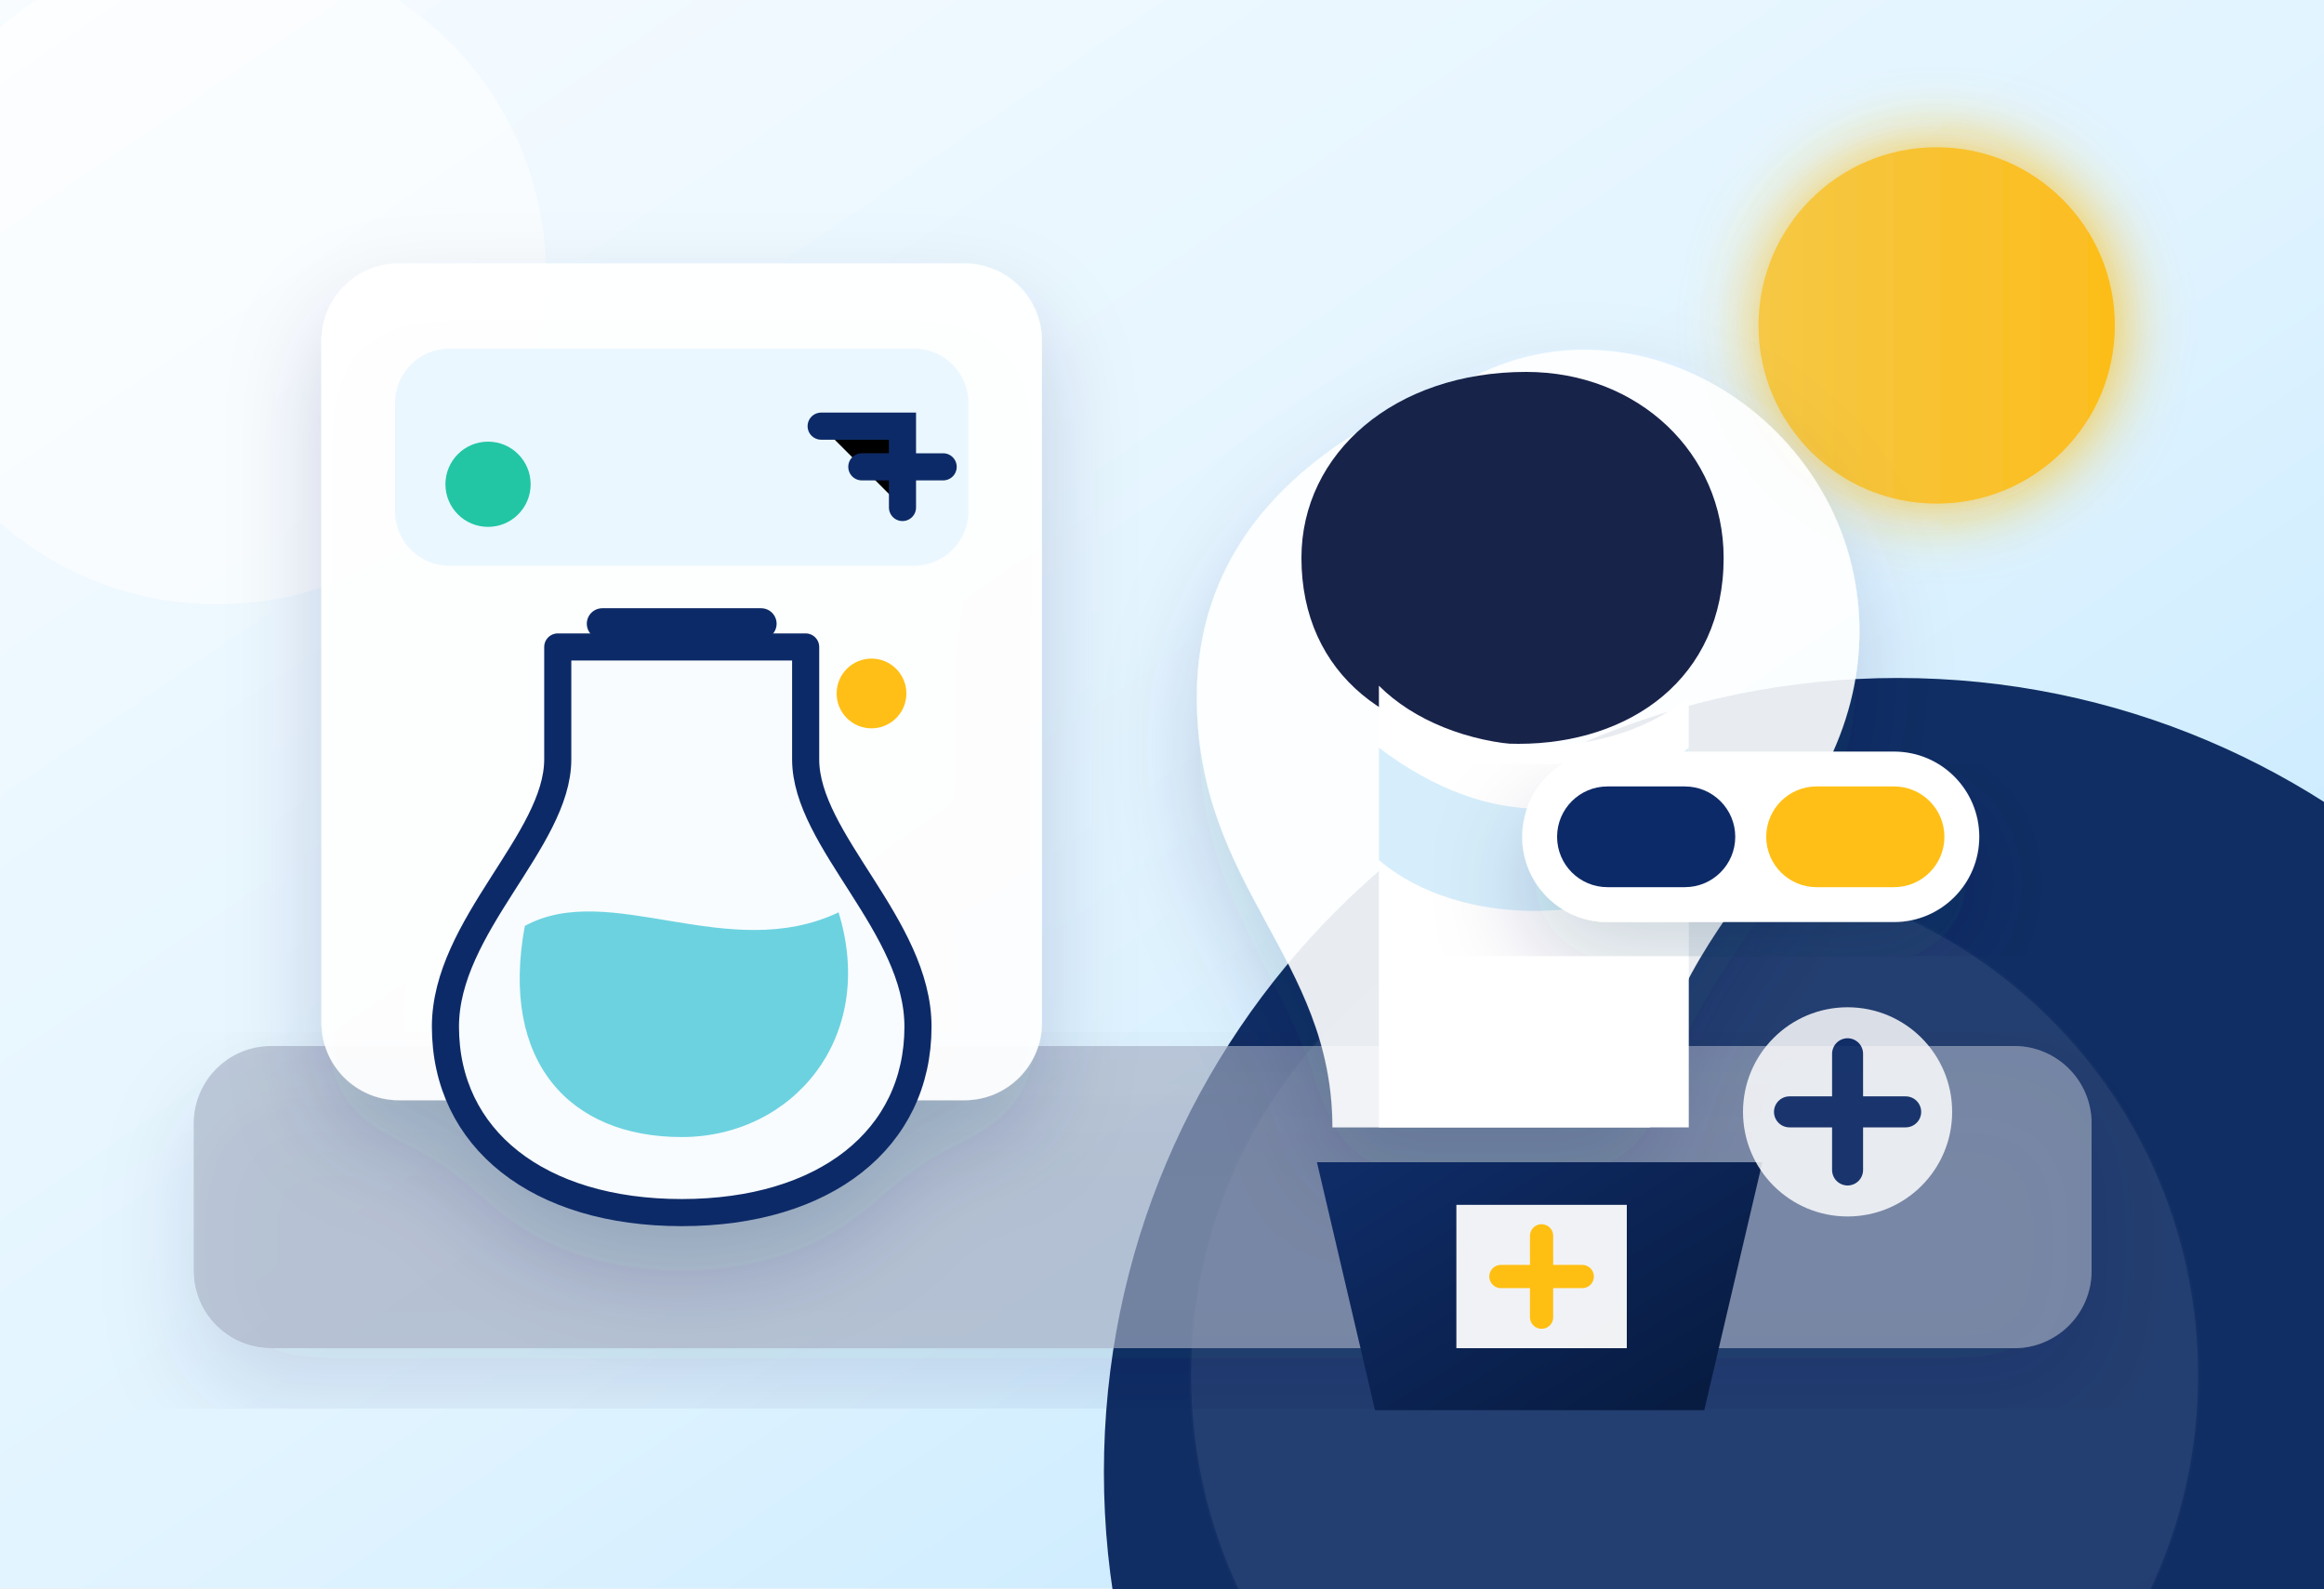
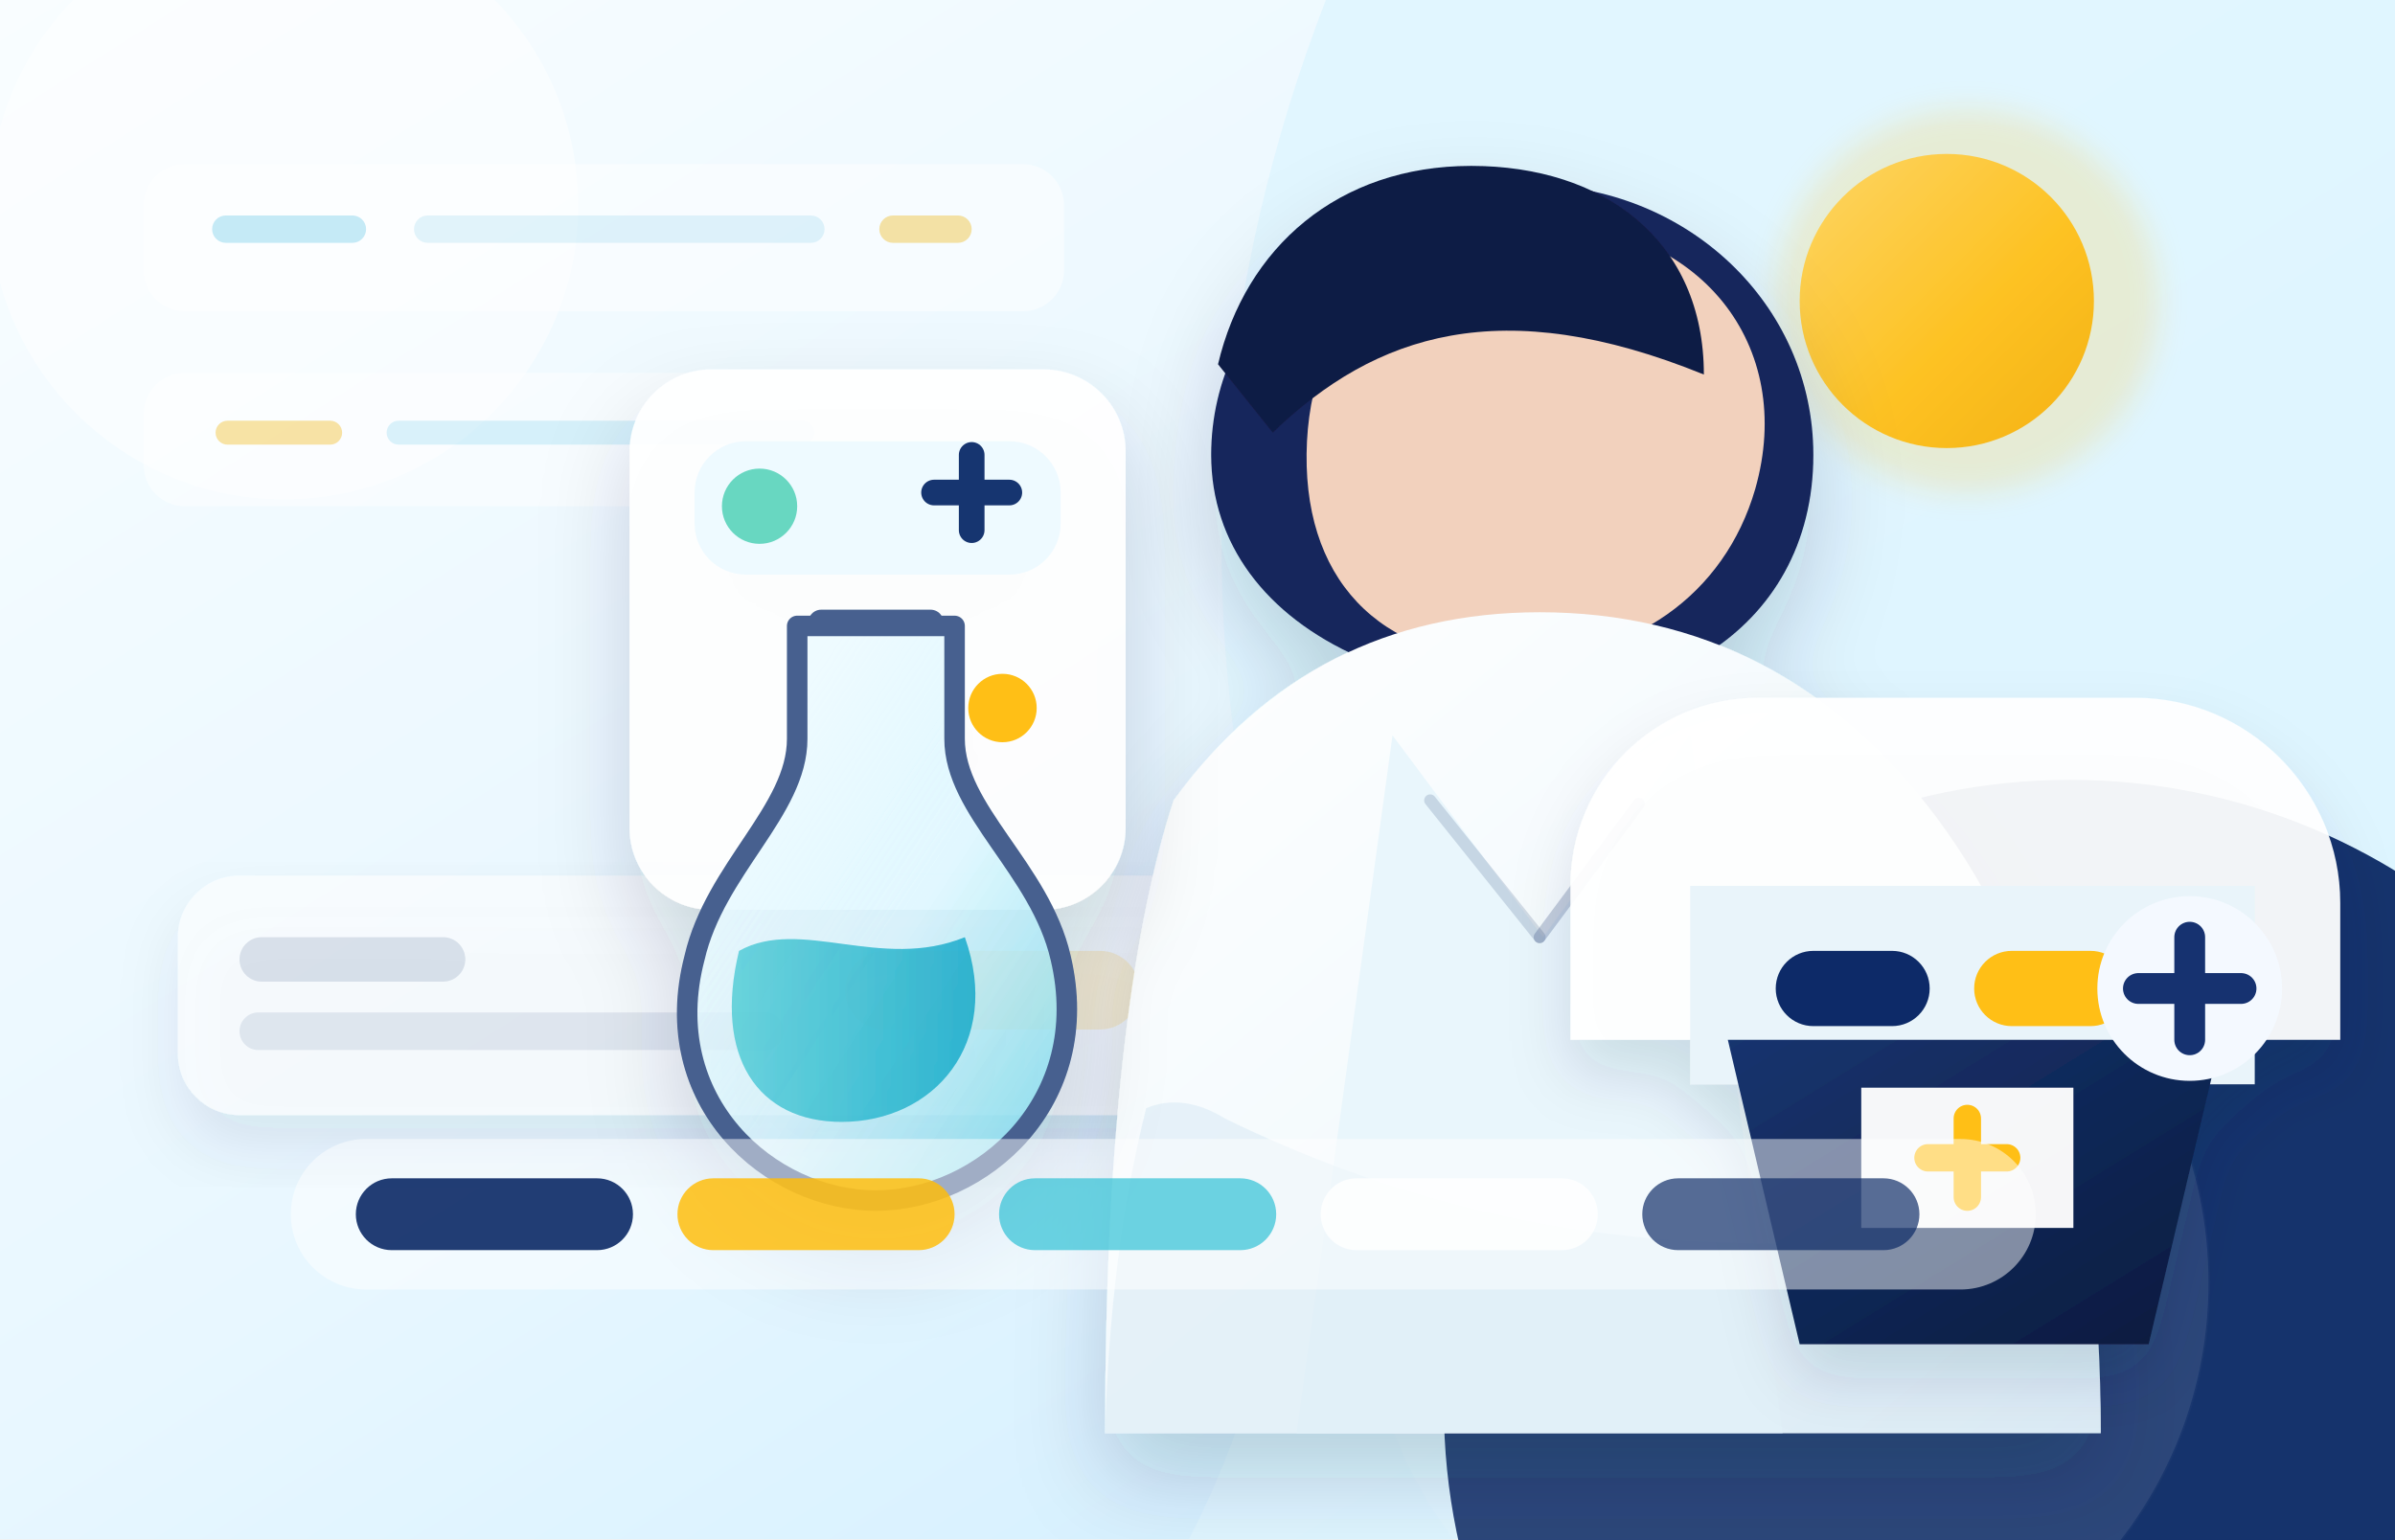
- <svg xmlns="http://www.w3.org/2000/svg" viewBox="0 0 1200 820" role="img" aria-labelledby="title desc">
+ <svg xmlns="http://www.w3.org/2000/svg" viewBox="0 0 1400 900" role="img" aria-labelledby="title desc">
  <defs>
-     <linearGradient id="sky" x1="0" x2="1" y1="0" y2="1">
-       <stop offset="0" stop-color="#f8fcff" />
-       <stop offset=".55" stop-color="#dff3ff" />
-       <stop offset="1" stop-color="#b9e4ff" />
+     <linearGradient id="bg" x1="0" x2="1" y1="0" y2="1">
+       <stop offset="0" stop-color="#f9fdff" />
+       <stop offset=".48" stop-color="#e8f7ff" />
+       <stop offset="1" stop-color="#c7ebff" />
    </linearGradient>
-     <linearGradient id="navy" x1="0" x2="1" y1=".1" y2="1">
-       <stop offset="0" stop-color="#0f2c67" />
+     <linearGradient id="navy" x1="0" x2="1" y1="0" y2="1">
+       <stop offset="0" stop-color="#18346f" />
      <stop offset="1" stop-color="#071a3d" />
    </linearGradient>
-     <linearGradient id="amber" x1="0" x2="1">
-       <stop offset="0" stop-color="#f8c331" />
-       <stop offset="1" stop-color="#ffb703" />
+     <linearGradient id="coat" x1="0" x2="1" y1="0" y2="1">
+       <stop offset="0" stop-color="#ffffff" />
+       <stop offset=".75" stop-color="#edf7fc" />
+       <stop offset="1" stop-color="#dbeaf5" />
    </linearGradient>
-     <filter id="softShadow" x="-20%" y="-20%" width="140%" height="140%">
-       <feDropShadow dx="0" dy="24" stdDeviation="24" flood-color="#0b2556" flood-opacity=".18" />
+     <linearGradient id="glass" x1="0" x2="1" y1="0" y2="1">
+       <stop offset="0" stop-color="#f8fdff" stop-opacity=".92" />
+       <stop offset=".55" stop-color="#d5f5ff" stop-opacity=".7" />
+       <stop offset="1" stop-color="#6bd6e9" stop-opacity=".82" />
+     </linearGradient>
+     <linearGradient id="liquid" x1="0" x2="1">
+       <stop offset="0" stop-color="#4fcbd6" />
+       <stop offset="1" stop-color="#11a8c8" />
+     </linearGradient>
+     <linearGradient id="amber" x1="0" x2="1" y1="0" y2="1">
+       <stop offset="0" stop-color="#ffd86b" />
+       <stop offset=".58" stop-color="#ffbf12" />
+       <stop offset="1" stop-color="#f2a900" />
+     </linearGradient>
+     <filter id="softShadow" x="-20%" y="-20%" width="140%" height="150%">
+       <feDropShadow dx="0" dy="26" stdDeviation="26" flood-color="#09204d" flood-opacity=".18" />
    </filter>
-     <filter id="glow" x="-60%" y="-60%" width="220%" height="220%">
-       <feGaussianBlur stdDeviation="18" result="blur" />
-       <feMerge>
-         <feMergeNode in="blur" />
-         <feMergeNode in="SourceGraphic" />
-       </feMerge>
+     <filter id="cardShadow" x="-20%" y="-20%" width="140%" height="150%">
+       <feDropShadow dx="0" dy="20" stdDeviation="18" flood-color="#082457" flood-opacity=".14" />
+     </filter>
+     <filter id="blurPanel">
+       <feGaussianBlur stdDeviation="8" />
    </filter>
  </defs>
-   <rect width="1200" height="820" fill="url(#sky)" />
-   <circle cx="1000" cy="168" r="92" fill="url(#amber)" filter="url(#glow)" opacity=".9" />
-   <circle cx="112" cy="142" r="170" fill="#ffffff" opacity=".58" />
-   <circle cx="980" cy="760" r="410" fill="#0c2a61" opacity=".98" />
-   <circle cx="875" cy="710" r="260" fill="#ffffff" opacity=".08" stroke="#ffffff" stroke-opacity=".18" stroke-width="2" />
-   <g filter="url(#softShadow)">
-     <rect x="100" y="540" width="980" height="156" rx="40" fill="#ffffff" opacity=".52" />
-     <rect x="100" y="540" width="980" height="156" rx="40" fill="#102b62" opacity=".24" />
+   <rect width="1400" height="900" fill="url(#bg)" />
+   <path d="M775 0h625v900H695c60-116 73-247 40-393-38-170-24-341 40-507Z" fill="#dff5ff" opacity=".84" />
+   <circle cx="1138" cy="176" r="86" fill="url(#amber)" opacity=".92" />
+   <circle cx="1150" cy="176" r="112" fill="#ffbf12" opacity=".18" filter="url(#blurPanel)" />
+   <circle cx="166" cy="120" r="172" fill="#fff" opacity=".48" />
+   <circle cx="1210" cy="822" r="366" fill="#0d2b66" opacity=".96" />
+   <circle cx="1045" cy="750" r="246" fill="#ffffff" opacity=".1" stroke="#ffffff" stroke-opacity=".18" stroke-width="2" />
+   <g opacity=".48">
+     <rect x="84" y="96" width="538" height="86" rx="24" fill="#ffffff" />
+     <rect x="124" y="126" width="90" height="16" rx="8" fill="#8bd5ed" />
+     <rect x="242" y="126" width="240" height="16" rx="8" fill="#c6e9f5" />
+     <rect x="514" y="126" width="54" height="16" rx="8" fill="#f7c642" />
+     <rect x="84" y="218" width="474" height="78" rx="24" fill="#ffffff" />
+     <rect x="126" y="246" width="74" height="14" rx="7" fill="#f7c642" />
+     <rect x="226" y="246" width="250" height="14" rx="7" fill="#b8e6f4" />
  </g>
-   <g transform="translate(166 136)" filter="url(#softShadow)">
-     <rect x="0" y="0" width="372" height="432" rx="40" fill="#ffffff" opacity=".94" />
-     <rect x="38" y="44" width="296" height="112" rx="28" fill="#eaf7ff" />
-     <path d="M122 198h128v58c0 42 58 86 58 138 0 58-48 96-122 96S64 452 64 394c0-52 58-96 58-138v-58Z" fill="#f8fcff" stroke="#0f2c67" stroke-width="14" stroke-linejoin="round" />
-     <path d="M105 342c44-24 105 20 162-7 20 65-24 116-81 116-58 0-94-39-81-109Z" fill="#45c6d7" opacity=".78" />
-     <path d="M145 186h82" stroke="#0f2c67" stroke-width="16" stroke-linecap="round" />
-     <circle cx="284" cy="222" r="18" fill="#ffbf12" />
-     <circle cx="86" cy="114" r="22" fill="#22c6a4" />
-     <path d="M258 84h42v42m-21-21h42" stroke="#0f2c67" stroke-width="14" stroke-linecap="round" />
+   <g transform="translate(104 512)" filter="url(#cardShadow)" opacity=".92">
+     <rect x="0" y="0" width="624" height="140" rx="36" fill="#ffffff" opacity=".66" />
+     <rect x="36" y="36" width="132" height="26" rx="13" fill="#0f2c67" opacity=".14" />
+     <rect x="36" y="80" width="318" height="22" rx="11" fill="#0f2c67" opacity=".1" />
+     <rect x="390" y="44" width="172" height="46" rx="23" fill="#ffbf12" opacity=".18" />
  </g>
-   <g transform="translate(606 102)">
-     <path d="M152 94c88-48 198 22 202 124 4 110-108 152-108 262H82c0-88-70-124-70-222C12 176 70 124 152 94Z" fill="#ffffff" opacity=".9" filter="url(#softShadow)" />
-     <path d="M182 90c58 0 102 42 102 96 0 62-48 96-106 96-66 0-112-36-112-96 0-54 48-96 116-96Z" fill="#18234a" />
-     <path d="M106 252c36 36 112 44 160 6v222H106V252Z" fill="#ffffff" />
-     <path d="M106 284c58 44 116 40 160 0v58c-38 34-118 36-160 0v-58Z" fill="#d6eefb" />
-     <path d="M74 498h230l-30 128H104L74 498Z" fill="url(#navy)" />
-     <path d="M146 520h88v74h-88z" fill="#ffffff" opacity=".94" />
-     <path d="M190 536v42m-21-21h42" stroke="#ffbf12" stroke-width="12" stroke-linecap="round" />
+   <g transform="translate(646 108)" filter="url(#softShadow)">
+     <path d="M248 0c92 0 166 70 166 158 0 52-24 92-62 116l-204 2C94 252 62 210 62 158 62 70 142 0 248 0Z" fill="#17255b" />
+     <path d="M118 150c4-78 58-128 134-128 96 0 152 72 128 156-18 62-72 100-142 100-78 0-124-48-120-128Z" fill="#f2d1bd" />
+     <path d="M98 145c60-58 134-82 252-34 0-78-58-122-136-122-78 0-132 48-148 116l32 40Z" fill="#111c45" />
+     <path d="M132 280c32 32 74 48 122 48 47 0 84-14 116-44l24 80H108l24-84Z" fill="#f2d1bd" />
+     <path d="M40 360c54-74 126-110 214-110 94 0 172 40 232 120 64 86 96 206 96 360H0c0-166 14-290 40-370Z" fill="url(#coat)" />
+     <path d="M168 322l88 118 86-118 54 408H112l56-408Z" fill="#e9f6fc" />
+     <path d="M254 440l58-78" stroke="#0f2c67" stroke-opacity=".22" stroke-width="7" stroke-linecap="round" />
+     <path d="M254 440l-64-80" stroke="#0f2c67" stroke-opacity=".16" stroke-width="7" stroke-linecap="round" />
+     <path d="M70 546c90 44 184 68 280 72 72 4 144-2 216-18 10 40 16 84 16 130H0c2-72 10-134 24-190 14-6 30-4 46 6Z" fill="#dcecf6" opacity=".62" />
  </g>
-   <g transform="translate(786 388)" filter="url(#softShadow)">
-     <rect x="0" y="0" width="236" height="88" rx="44" fill="#ffffff" />
-     <rect x="18" y="18" width="92" height="52" rx="26" fill="#0f2c67" />
-     <rect x="126" y="18" width="92" height="52" rx="26" fill="#ffbf12" />
+   <g transform="translate(368 216)" filter="url(#softShadow)">
+     <rect x="0" y="0" width="290" height="316" rx="48" fill="#ffffff" opacity=".92" />
+     <rect x="38" y="42" width="214" height="78" rx="30" fill="#eefaff" />
+     <circle cx="76" cy="80" r="22" fill="#68d7c1" />
+     <path d="M178 72h44m-22-22v44" stroke="#18346f" stroke-width="15" stroke-linecap="round" />
+     <path d="M98 150h92v66c0 42 50 76 62 128 20 84-46 142-108 142S16 428 38 344c12-52 60-86 60-128v-66Z" fill="url(#glass)" stroke="#47618f" stroke-width="12" stroke-linejoin="round" />
+     <path d="M64 340c36-20 83 12 132-8 22 62-18 108-72 108-49 0-75-38-60-100Z" fill="url(#liquid)" opacity=".82" />
+     <path d="M112 148h64" stroke="#47618f" stroke-width="15" stroke-linecap="round" />
+     <circle cx="218" cy="198" r="20" fill="#ffbf12" />
  </g>
-   <g transform="translate(900 520)" opacity=".9">
-     <circle cx="54" cy="54" r="54" fill="#ffffff" opacity=".92" />
-     <path d="M54 24v60M24 54h60" stroke="#0f2c67" stroke-width="16" stroke-linecap="round" />
+   <g transform="translate(918 408)" filter="url(#cardShadow)">
+     <path d="M110 0h220c66 0 120 54 120 120v80H0v-90C0 49 49 0 110 0Z" fill="#ffffff" opacity=".94" />
+     <path d="M70 110h330v116H70z" fill="#e9f4fa" />
+     <rect x="120" y="148" width="90" height="44" rx="22" fill="#0f2c67" />
+     <rect x="236" y="148" width="90" height="44" rx="22" fill="#ffbf12" />
+     <path d="M92 200h288l-42 178H134L92 200Z" fill="url(#navy)" />
+     <rect x="170" y="228" width="124" height="82" fill="#ffffff" opacity=".96" />
+     <path d="M232 246v46m-23-23h46" stroke="#ffbf12" stroke-width="16" stroke-linecap="round" />
+     <circle cx="362" cy="170" r="54" fill="#f4f9ff" />
+     <path d="M362 140v60m-30-30h60" stroke="#12306f" stroke-width="18" stroke-linecap="round" />
+   </g>
+   <g transform="translate(170 666)" opacity=".96">
+     <rect x="0" y="0" width="1020" height="88" rx="44" fill="#ffffff" opacity=".5" />
+     <rect x="38" y="23" width="162" height="42" rx="21" fill="#0f2c67" opacity=".95" />
+     <rect x="226" y="23" width="162" height="42" rx="21" fill="#ffbf12" opacity=".9" />
+     <rect x="414" y="23" width="162" height="42" rx="21" fill="#2fc1d4" opacity=".72" />
+     <rect x="602" y="23" width="162" height="42" rx="21" fill="#ffffff" opacity=".88" />
+     <rect x="790" y="23" width="162" height="42" rx="21" fill="#0f2c67" opacity=".72" />
  </g>
</svg>
